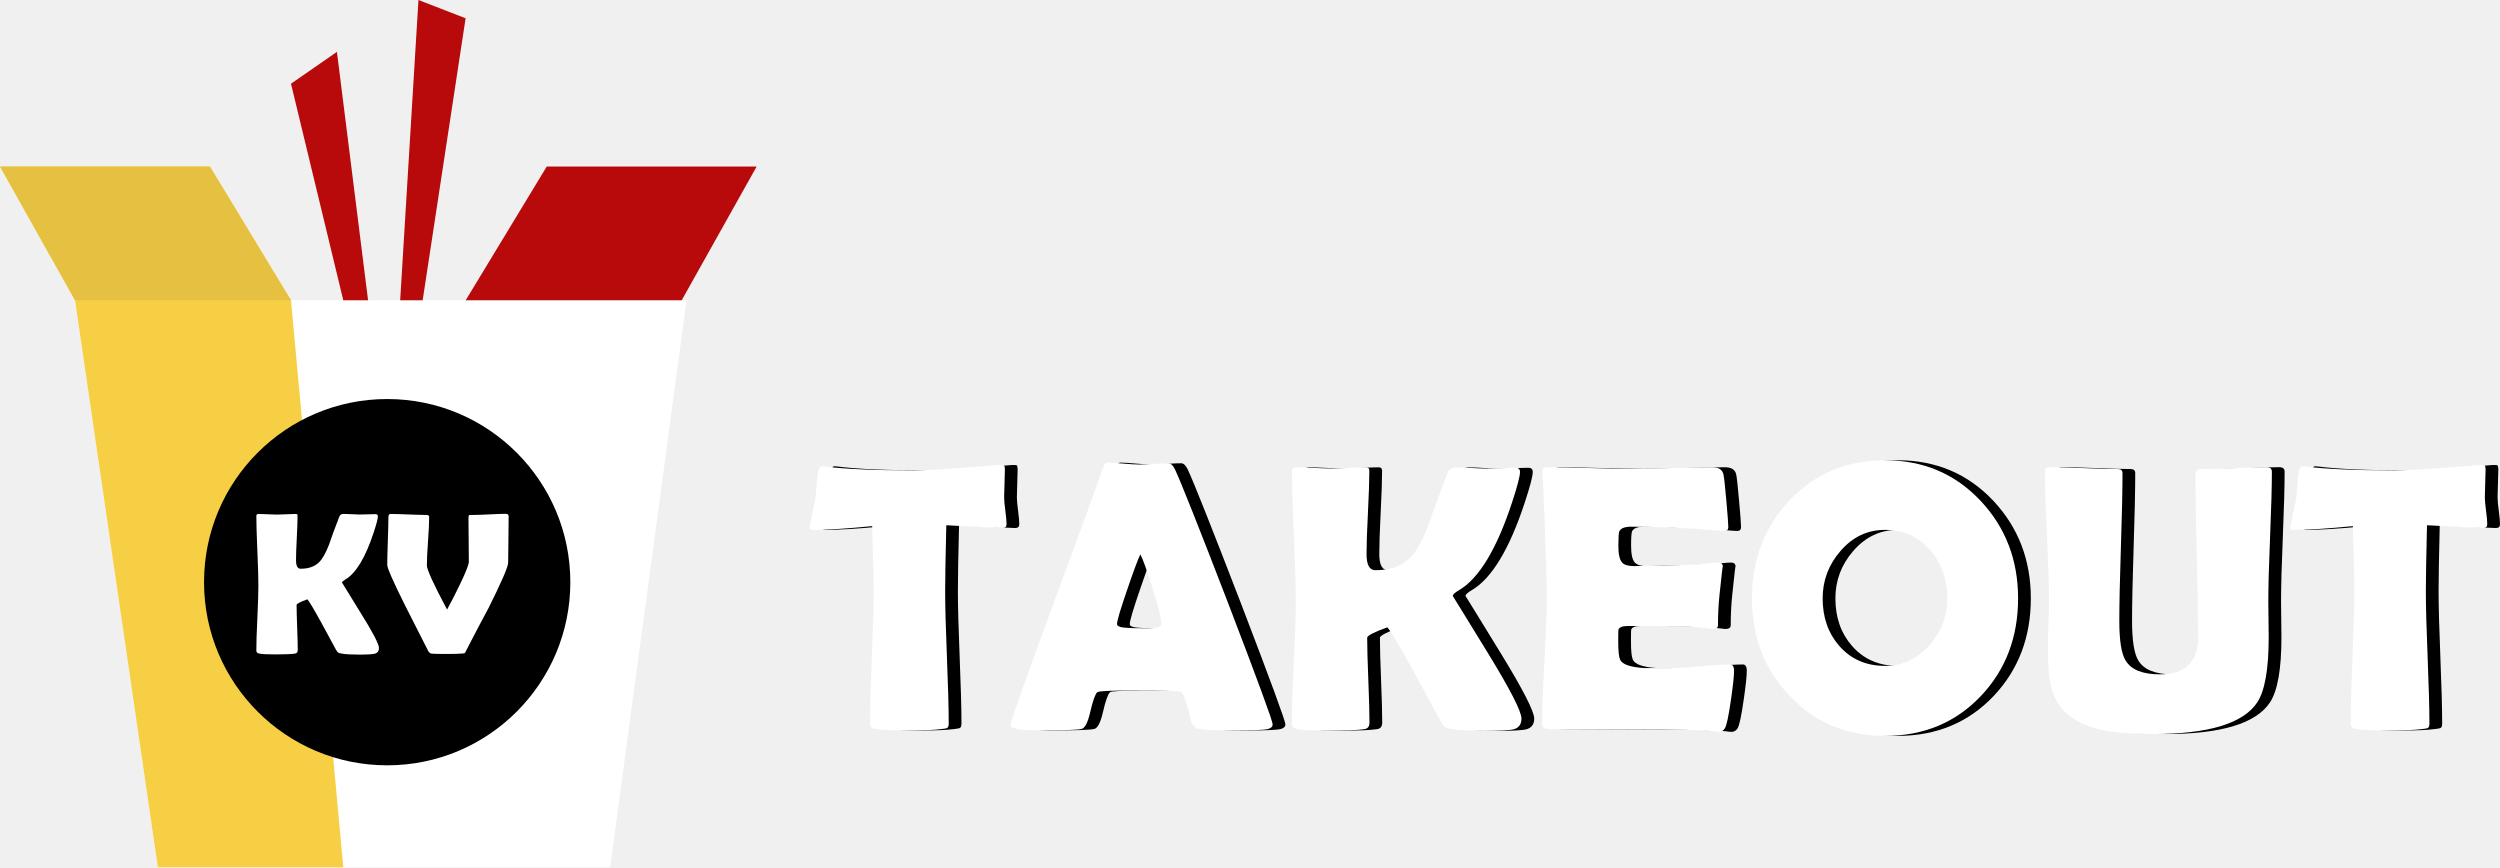
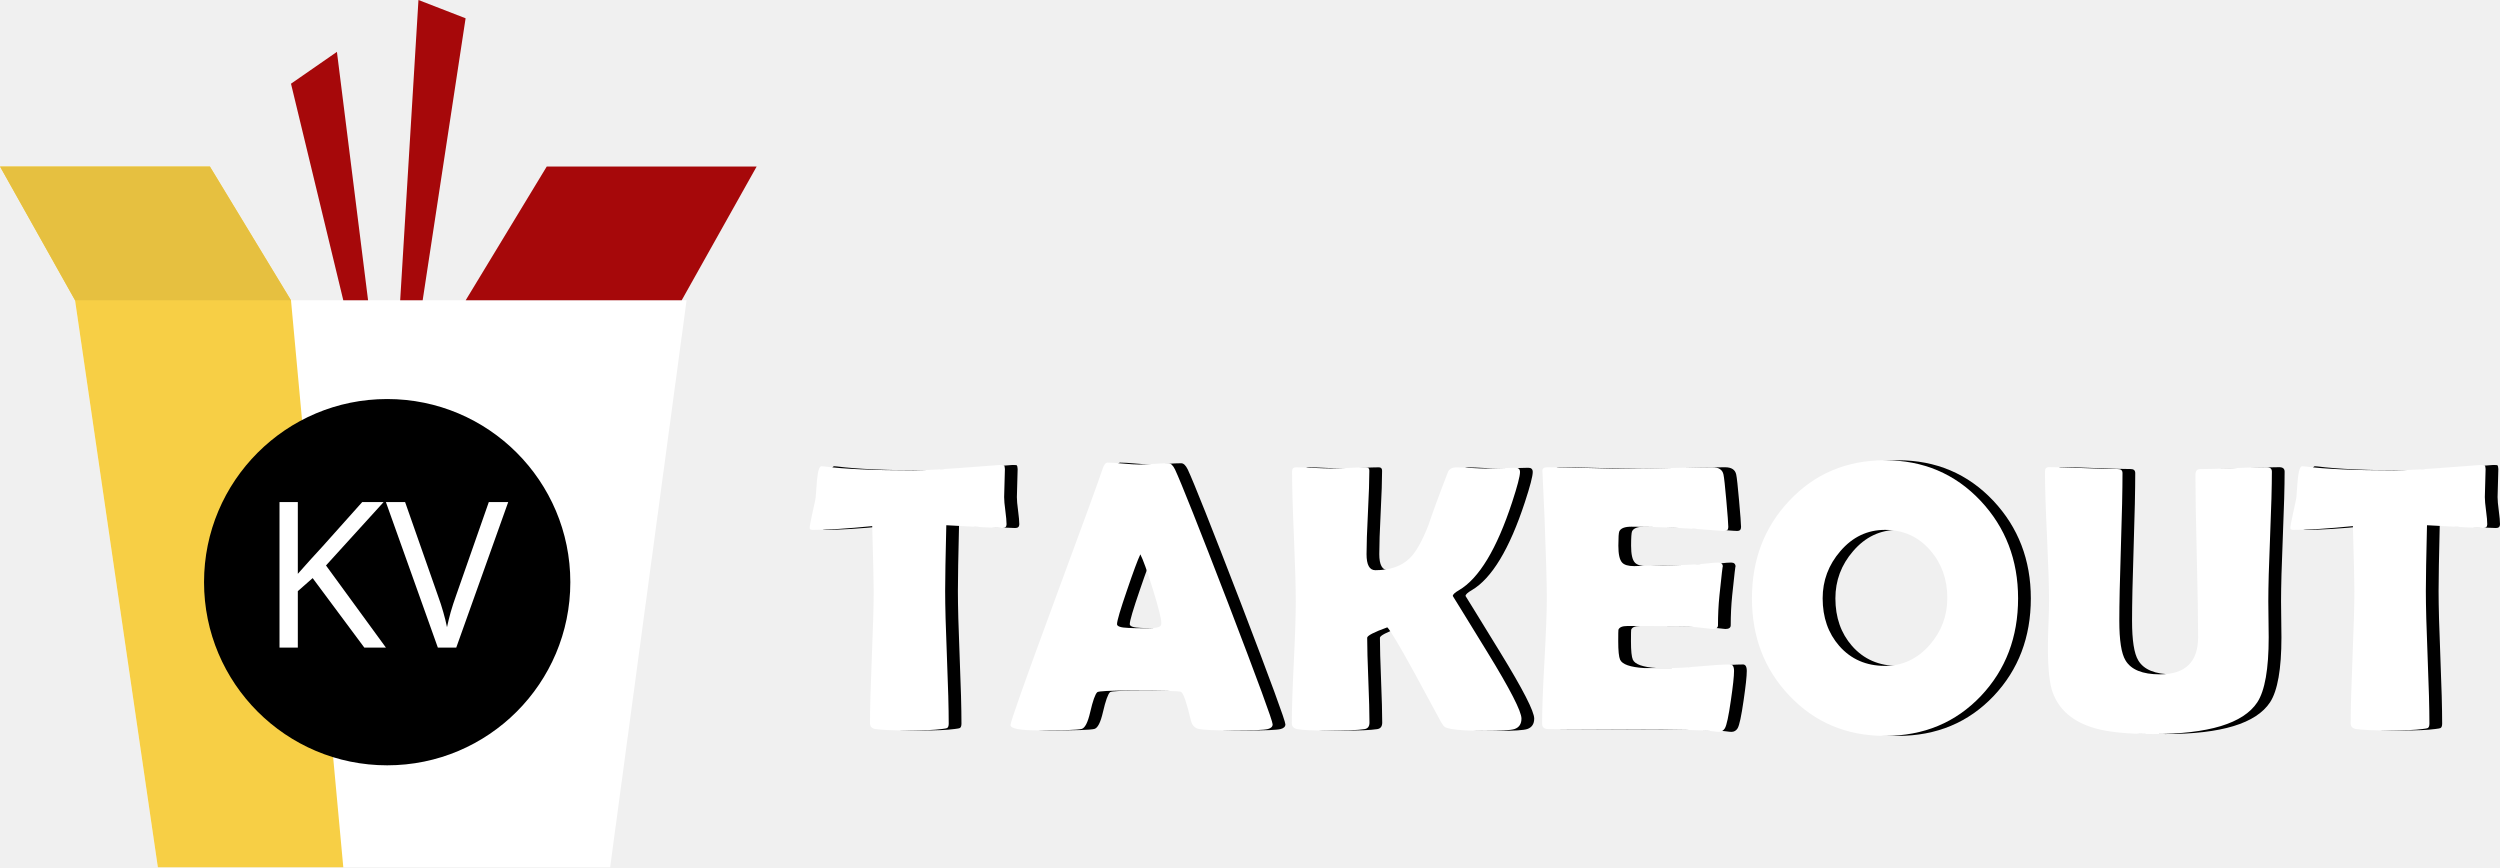
<svg xmlns="http://www.w3.org/2000/svg" version="1.1" id="logo" x="0px" y="0px" viewBox="0 0 392.45 136.14" style="enable-background:new 0 0 392.45 136.14;" xml:space="preserve">
  <style type="text/css">
	.st0{fill:#FFFFFF;}
	.st1{display:none;}
	.st2{display:inline;fill:#FFFFFF;}
	.st3{display:inline;fill:#FFC80D;}
	.st4{display:inline;fill:none;stroke:#FFFFFF;stroke-width:3;stroke-miterlimit:10;}
	.st5{display:inline;fill:none;stroke:#B8090B;stroke-width:4;stroke-miterlimit:10;}
	.st6{display:inline;opacity:0.6;fill:#FFFFFF;}
- 	.st7{fill:#B8090B;}
+ 	.st7{fill:#A6080A;}
	.st8{fill:#F7CF45;}
	.st9{fill:#E6C040;}
+ 	.st10{font-family:'SourceSansPro-Bold';}
+ 	.st11{font-size:32px;}
</style>
  <g>
    <path d="M160.01,82.3c0,0.39-0.22,0.59-0.64,0.59c-0.74,0-3.68-0.15-8.82-0.44c-0.12,4.94-0.18,8.39-0.18,10.34   c0,2.3,0.09,5.77,0.28,10.4c0.19,4.63,0.28,8.1,0.28,10.4c0,0.37-0.09,0.61-0.26,0.7c-0.06,0.04-0.33,0.09-0.82,0.15   c-1.17,0.16-2.89,0.23-5.16,0.23c-2.52,0-4.29-0.08-5.3-0.23c-0.55-0.1-0.82-0.4-0.82-0.91c0-2.3,0.1-5.76,0.29-10.37   c0.19-4.61,0.29-8.07,0.29-10.37c0-1.52-0.08-4.92-0.23-10.2c-3.91,0.39-7.02,0.59-9.35,0.59c-0.31,0-0.47-0.1-0.47-0.29   c0-0.25,0.14-1.01,0.41-2.26c0.31-1.37,0.49-2.2,0.53-2.49c0.06-0.92,0.13-1.84,0.21-2.75c0.14-1.46,0.37-2.2,0.7-2.2   c0.04,0,0.18,0.01,0.41,0.03c3.16,0.41,7.84,0.62,14.03,0.62c1.76,0,5-0.19,9.73-0.56c2.54-0.2,3.82-0.29,3.84-0.29   c0.39,0,0.62,0.02,0.67,0.07s0.1,0.24,0.12,0.57c0,0.53-0.02,1.26-0.06,2.2c-0.04,1.04-0.06,1.77-0.06,2.2   c0,0.49,0.06,1.21,0.19,2.15C159.94,81.12,160.01,81.83,160.01,82.3z" />
    <path d="M201.78,113.71c0,0.35-0.24,0.6-0.73,0.73c-0.59,0.16-2.4,0.23-5.45,0.23c-2.79,0-4.59-0.08-5.39-0.23   c-0.66-0.14-1.08-0.58-1.26-1.32c-0.66-2.81-1.18-4.32-1.55-4.51c-0.31-0.14-2.93-0.21-7.85-0.21c-3.32,0-5.09,0.09-5.3,0.26   c-0.33,0.31-0.7,1.36-1.11,3.13c-0.37,1.62-0.82,2.5-1.35,2.64c-0.66,0.16-2.89,0.23-6.68,0.23c-2.99,0-4.48-0.28-4.48-0.85   c0-0.51,2.21-6.75,6.62-18.72c4.79-12.95,7.38-20.07,7.79-21.36c0.23-0.74,0.51-1.11,0.82-1.11c0.53,0,1.34,0.05,2.45,0.15   c1.1,0.1,1.93,0.15,2.48,0.15c0.53,0,1.3-0.03,2.33-0.1s1.79-0.1,2.3-0.1c0.37,0,0.71,0.32,1.03,0.97   c0.96,2.05,3.75,9.08,8.38,21.09C199.46,106.87,201.78,113.18,201.78,113.71z M181.01,87.02c-0.41,0.86-1.1,2.72-2.08,5.6   c-1.05,3.05-1.58,4.83-1.58,5.36c0,0.35,0.59,0.55,1.76,0.59c0.6,0.04,1.6,0.06,2.99,0.06c1.29,0,2-0.16,2.14-0.47   c0.04-0.1,0.06-0.23,0.06-0.41c0-0.64-0.45-2.42-1.35-5.33C182.07,89.59,181.42,87.8,181.01,87.02z" />
    <path d="M240.84,112.8c0,0.84-0.36,1.39-1.08,1.64c-0.59,0.2-2.13,0.29-4.63,0.29c-2.4,0-4.16-0.1-5.27-0.29   c-0.53-0.1-0.87-0.2-1.04-0.31c-0.17-0.11-0.38-0.39-0.63-0.83c-1.43-2.62-2.84-5.23-4.25-7.85c-2.32-4.22-3.71-6.54-4.16-6.97   c-2.11,0.76-3.16,1.31-3.16,1.64c0,1.46,0.06,3.68,0.18,6.64s0.18,5.18,0.18,6.67c0,0.61-0.26,0.95-0.79,1.03   c-1.02,0.16-2.85,0.23-5.51,0.23c-2.54,0-4.22-0.08-5.04-0.23c-0.57-0.12-0.85-0.42-0.85-0.91c0-2.11,0.1-5.29,0.31-9.55   s0.31-7.45,0.31-9.58c0-2.27-0.1-5.67-0.29-10.21c-0.2-4.54-0.29-7.94-0.29-10.21c0-0.43,0.21-0.64,0.62-0.64   c0.6,0,1.52,0.03,2.74,0.09c1.22,0.06,2.13,0.09,2.74,0.09c0.63,0,1.55-0.03,2.78-0.09s2.15-0.09,2.75-0.09   c0.33,0,0.5,0.18,0.5,0.53c0,1.45-0.07,3.63-0.22,6.55s-0.22,5.1-0.22,6.55c0,1.68,0.46,2.52,1.38,2.52c2.32,0,4.13-0.63,5.42-1.9   c0.96-0.94,1.92-2.65,2.9-5.13c0.63-1.89,1.65-4.69,3.08-8.38c0.21-0.49,0.65-0.73,1.32-0.73c0.51,0,1.27,0.03,2.3,0.09   s1.79,0.09,2.3,0.09c0.53,0,1.31-0.02,2.36-0.06c1.04-0.04,1.82-0.06,2.33-0.06c0.47,0,0.7,0.22,0.7,0.67   c0,0.64-0.41,2.22-1.23,4.72c-2.42,7.38-5.21,11.99-8.35,13.83c-0.64,0.37-0.97,0.67-0.97,0.91c0-0.02,1.8,2.91,5.41,8.79   S240.84,111.68,240.84,112.8z" />
    <path d="M274.21,105.33c0,0.84-0.17,2.38-0.5,4.63c-0.35,2.44-0.66,3.9-0.94,4.37c-0.23,0.37-0.56,0.56-0.97,0.56   c-0.18,0-0.47-0.03-0.88-0.09c-1.43-0.2-5.59-0.29-12.48-0.29c-1.5,0-3.74-0.01-6.71-0.03c-2.97-0.02-5.2-0.03-6.68-0.03   c-0.64,0-0.97-0.28-0.97-0.85c0-2.19,0.12-5.47,0.37-9.86c0.24-4.38,0.37-7.67,0.37-9.86c0-2.23-0.12-6.38-0.35-12.45   c-0.06-1.56-0.17-3.9-0.32-7l-0.03-0.41c-0.04-0.45,0.21-0.67,0.73-0.67c1.45,0,3.62,0.04,6.52,0.12s5.07,0.12,6.52,0.12   c1.43,0,3.57-0.04,6.45-0.12s5.02-0.12,6.45-0.12c1.02,0,1.6,0.38,1.76,1.14c0.1,0.45,0.25,1.81,0.45,4.09s0.31,3.66,0.31,4.15   c0,0.41-0.2,0.62-0.59,0.62c-0.12,0-0.32-0.01-0.62-0.03c-5.2-0.43-9.86-0.64-14-0.64c-1.04,0-1.67,0.24-1.9,0.73   c-0.1,0.23-0.15,0.99-0.15,2.26c0,1.33,0.19,2.21,0.59,2.64c0.33,0.37,0.97,0.56,1.9,0.56c0.19,0,0.58-0.01,1.14-0.04   c0.57-0.03,1.04-0.04,1.41-0.04c2.46,0,4.95-0.07,7.47-0.21c0.21-0.02,0.75-0.07,1.61-0.15c0.66-0.08,1.19-0.12,1.58-0.12   c0.47,0,0.7,0.22,0.7,0.67c0-0.41-0.18,1.08-0.53,4.48c-0.16,1.56-0.23,3.13-0.23,4.69c0,0.39-0.28,0.59-0.85,0.59l-2.64-0.29   c-1.11-0.12-3.65-0.18-7.62-0.18h-3.11c-0.8,0-1.27,0.2-1.41,0.59c-0.02,0.1-0.03,0.7-0.03,1.82c0,1.48,0.1,2.44,0.29,2.87   c0.33,0.74,1.58,1.18,3.75,1.32c-0.04,0,1.39,0,4.28,0c1.04,0,2.57-0.09,4.61-0.28c2.04-0.19,3.57-0.28,4.58-0.28   C273.99,104.27,274.21,104.62,274.21,105.33z" />
    <path d="M318.8,93.93c0,6.09-1.94,11.2-5.83,15.32c-3.97,4.18-8.98,6.27-15.06,6.27c-6.04,0-11.04-2.11-15.03-6.33   c-3.91-4.12-5.86-9.21-5.86-15.26c0-6.07,1.95-11.18,5.86-15.32c3.98-4.24,8.99-6.36,15.03-6.36c6,0,11,2.12,15,6.36   C316.83,82.79,318.8,87.9,318.8,93.93z M307.69,93.87c0-2.93-0.89-5.42-2.67-7.47c-1.86-2.15-4.23-3.22-7.12-3.22   c-2.75,0-5.09,1.11-7,3.34c-1.86,2.15-2.78,4.62-2.78,7.41c0,2.99,0.87,5.48,2.61,7.47c1.84,2.09,4.23,3.13,7.18,3.13   c2.75,0,5.1-1.1,7.03-3.31C306.77,99.12,307.69,96.66,307.69,93.87z" />
    <path d="M358.14,100.05c0,4.98-0.6,8.38-1.79,10.2c-2.19,3.32-7.65,4.98-16.38,4.98c-3.95,0-6.98-0.3-9.11-0.91   c-3.4-0.98-5.61-2.84-6.62-5.6c-0.51-1.35-0.76-3.75-0.76-7.21c0-0.8,0.03-1.99,0.09-3.57s0.09-2.76,0.09-3.54   c0-2.27-0.11-5.66-0.32-10.2c-0.22-4.53-0.32-7.92-0.32-10.17c0-0.47,0.21-0.7,0.62-0.7c1.19,0,2.99,0.05,5.41,0.15   c2.41,0.1,4.21,0.15,5.41,0.15c0.49,0,0.73,0.21,0.73,0.64c0,2.58-0.08,6.44-0.25,11.59c-0.17,5.15-0.25,9.01-0.25,11.59   c0,3.07,0.32,5.14,0.97,6.21c0.86,1.46,2.66,2.2,5.39,2.2c4,0,6.01-1.94,6.01-5.83c0-2.83-0.07-7.08-0.21-12.74   c-0.14-5.66-0.21-9.91-0.21-12.74c0-0.61,0.24-0.91,0.73-0.91c1.15,0,2.89-0.05,5.21-0.15s4.06-0.15,5.21-0.15   c0.57,0,0.85,0.23,0.85,0.7c0,2.25-0.09,5.63-0.28,10.17c-0.19,4.53-0.28,7.93-0.28,10.2c0,0.63,0.01,1.57,0.03,2.83   S358.14,99.43,358.14,100.05z" />
    <path d="M392.45,82.3c0,0.39-0.21,0.59-0.64,0.59c-0.74,0-3.68-0.15-8.82-0.44c-0.12,4.94-0.18,8.39-0.18,10.34   c0,2.3,0.09,5.77,0.28,10.4c0.19,4.63,0.28,8.1,0.28,10.4c0,0.37-0.09,0.61-0.26,0.7c-0.06,0.04-0.33,0.09-0.82,0.15   c-1.17,0.16-2.89,0.23-5.16,0.23c-2.52,0-4.29-0.08-5.3-0.23c-0.55-0.1-0.82-0.4-0.82-0.91c0-2.3,0.1-5.76,0.29-10.37   s0.29-8.07,0.29-10.37c0-1.52-0.08-4.92-0.23-10.2c-3.91,0.39-7.02,0.59-9.35,0.59c-0.31,0-0.47-0.1-0.47-0.29   c0-0.25,0.14-1.01,0.41-2.26c0.31-1.37,0.49-2.2,0.53-2.49c0.06-0.92,0.13-1.84,0.21-2.75c0.14-1.46,0.37-2.2,0.7-2.2   c0.04,0,0.18,0.01,0.41,0.03c3.16,0.41,7.84,0.62,14.03,0.62c1.76,0,5-0.19,9.73-0.56c2.54-0.2,3.82-0.29,3.84-0.29   c0.39,0,0.62,0.02,0.67,0.07s0.1,0.24,0.12,0.57c0,0.53-0.02,1.26-0.06,2.2c-0.04,1.04-0.06,1.77-0.06,2.2   c0,0.49,0.06,1.21,0.19,2.15C392.39,81.12,392.45,81.83,392.45,82.3z" />
  </g>
  <g>
    <path class="st0" d="M158.01,82.3c0,0.39-0.22,0.59-0.64,0.59c-0.74,0-3.68-0.15-8.82-0.44c-0.12,4.94-0.18,8.39-0.18,10.34   c0,2.3,0.09,5.77,0.28,10.4c0.19,4.63,0.28,8.1,0.28,10.4c0,0.37-0.09,0.61-0.26,0.7c-0.06,0.04-0.33,0.09-0.82,0.15   c-1.17,0.16-2.89,0.23-5.16,0.23c-2.52,0-4.29-0.08-5.3-0.23c-0.55-0.1-0.82-0.4-0.82-0.91c0-2.3,0.1-5.76,0.29-10.37   c0.19-4.61,0.29-8.07,0.29-10.37c0-1.52-0.08-4.92-0.23-10.2c-3.91,0.39-7.02,0.59-9.35,0.59c-0.31,0-0.47-0.1-0.47-0.29   c0-0.25,0.14-1.01,0.41-2.26c0.31-1.37,0.49-2.2,0.53-2.49c0.06-0.92,0.13-1.84,0.21-2.75c0.14-1.46,0.37-2.2,0.7-2.2   c0.04,0,0.18,0.01,0.41,0.03c3.16,0.41,7.84,0.62,14.03,0.62c1.76,0,5-0.19,9.73-0.56c2.54-0.2,3.82-0.29,3.84-0.29   c0.39,0,0.62,0.02,0.67,0.07s0.1,0.24,0.12,0.57c0,0.53-0.02,1.26-0.06,2.2c-0.04,1.04-0.06,1.77-0.06,2.2   c0,0.49,0.06,1.21,0.19,2.15C157.94,81.12,158.01,81.83,158.01,82.3z" />
    <path class="st0" d="M199.78,113.71c0,0.35-0.24,0.6-0.73,0.73c-0.59,0.16-2.4,0.23-5.45,0.23c-2.79,0-4.59-0.08-5.39-0.23   c-0.66-0.14-1.08-0.58-1.26-1.32c-0.66-2.81-1.18-4.32-1.55-4.51c-0.31-0.14-2.93-0.21-7.85-0.21c-3.32,0-5.09,0.09-5.3,0.26   c-0.33,0.31-0.7,1.36-1.11,3.13c-0.37,1.62-0.82,2.5-1.35,2.64c-0.66,0.16-2.89,0.23-6.68,0.23c-2.99,0-4.48-0.28-4.48-0.85   c0-0.51,2.21-6.75,6.62-18.72c4.79-12.95,7.38-20.07,7.79-21.36c0.23-0.74,0.51-1.11,0.82-1.11c0.53,0,1.34,0.05,2.45,0.15   c1.1,0.1,1.93,0.15,2.48,0.15c0.53,0,1.3-0.03,2.33-0.1s1.79-0.1,2.3-0.1c0.37,0,0.71,0.32,1.03,0.97   c0.96,2.05,3.75,9.08,8.38,21.09C197.46,106.87,199.78,113.18,199.78,113.71z M179.01,87.02c-0.41,0.86-1.1,2.72-2.08,5.6   c-1.05,3.05-1.58,4.83-1.58,5.36c0,0.35,0.59,0.55,1.76,0.59c0.6,0.04,1.6,0.06,2.99,0.06c1.29,0,2-0.16,2.14-0.47   c0.04-0.1,0.06-0.23,0.06-0.41c0-0.64-0.45-2.42-1.35-5.33C180.07,89.59,179.42,87.8,179.01,87.02z" />
    <path class="st0" d="M238.84,112.8c0,0.84-0.36,1.39-1.08,1.64c-0.59,0.2-2.13,0.29-4.63,0.29c-2.4,0-4.16-0.1-5.27-0.29   c-0.53-0.1-0.87-0.2-1.04-0.31c-0.17-0.11-0.38-0.39-0.63-0.83c-1.43-2.62-2.84-5.23-4.25-7.85c-2.32-4.22-3.71-6.54-4.16-6.97   c-2.11,0.76-3.16,1.31-3.16,1.64c0,1.46,0.06,3.68,0.18,6.64s0.18,5.18,0.18,6.67c0,0.61-0.26,0.95-0.79,1.03   c-1.02,0.16-2.85,0.23-5.51,0.23c-2.54,0-4.22-0.08-5.04-0.23c-0.57-0.12-0.85-0.42-0.85-0.91c0-2.11,0.1-5.29,0.31-9.55   s0.31-7.45,0.31-9.58c0-2.27-0.1-5.67-0.29-10.21c-0.2-4.54-0.29-7.94-0.29-10.21c0-0.43,0.21-0.64,0.62-0.64   c0.6,0,1.52,0.03,2.74,0.09c1.22,0.06,2.13,0.09,2.74,0.09c0.63,0,1.55-0.03,2.78-0.09s2.15-0.09,2.75-0.09   c0.33,0,0.5,0.18,0.5,0.53c0,1.45-0.07,3.63-0.22,6.55s-0.22,5.1-0.22,6.55c0,1.68,0.46,2.52,1.38,2.52c2.32,0,4.13-0.63,5.42-1.9   c0.96-0.94,1.92-2.65,2.9-5.13c0.63-1.89,1.65-4.69,3.08-8.38c0.21-0.49,0.65-0.73,1.32-0.73c0.51,0,1.27,0.03,2.3,0.09   s1.79,0.09,2.3,0.09c0.53,0,1.31-0.02,2.36-0.06c1.04-0.04,1.82-0.06,2.33-0.06c0.47,0,0.7,0.22,0.7,0.67   c0,0.64-0.41,2.22-1.23,4.72c-2.42,7.38-5.21,11.99-8.35,13.83c-0.64,0.37-0.97,0.67-0.97,0.91c0-0.02,1.8,2.91,5.41,8.79   S238.84,111.68,238.84,112.8z" />
    <path class="st0" d="M272.21,105.33c0,0.84-0.17,2.38-0.5,4.63c-0.35,2.44-0.66,3.9-0.94,4.37c-0.23,0.37-0.56,0.56-0.97,0.56   c-0.18,0-0.47-0.03-0.88-0.09c-1.43-0.2-5.59-0.29-12.48-0.29c-1.5,0-3.74-0.01-6.71-0.03c-2.97-0.02-5.2-0.03-6.68-0.03   c-0.64,0-0.97-0.28-0.97-0.85c0-2.19,0.12-5.47,0.37-9.86c0.24-4.38,0.37-7.67,0.37-9.86c0-2.23-0.12-6.38-0.35-12.45   c-0.06-1.56-0.17-3.9-0.32-7l-0.03-0.41c-0.04-0.45,0.21-0.67,0.73-0.67c1.45,0,3.62,0.04,6.52,0.12s5.07,0.12,6.52,0.12   c1.43,0,3.57-0.04,6.45-0.12s5.02-0.12,6.45-0.12c1.02,0,1.6,0.38,1.76,1.14c0.1,0.45,0.25,1.81,0.45,4.09s0.31,3.66,0.31,4.15   c0,0.41-0.2,0.62-0.59,0.62c-0.12,0-0.32-0.01-0.62-0.03c-5.2-0.43-9.86-0.64-14-0.64c-1.04,0-1.67,0.24-1.9,0.73   c-0.1,0.23-0.15,0.99-0.15,2.26c0,1.33,0.19,2.21,0.59,2.64c0.33,0.37,0.97,0.56,1.9,0.56c0.19,0,0.58-0.01,1.14-0.04   c0.57-0.03,1.04-0.04,1.41-0.04c2.46,0,4.95-0.07,7.47-0.21c0.21-0.02,0.75-0.07,1.61-0.15c0.66-0.08,1.19-0.12,1.58-0.12   c0.47,0,0.7,0.22,0.7,0.67c0-0.41-0.18,1.08-0.53,4.48c-0.16,1.56-0.23,3.13-0.23,4.69c0,0.39-0.28,0.59-0.85,0.59l-2.64-0.29   c-1.11-0.12-3.65-0.18-7.62-0.18h-3.11c-0.8,0-1.27,0.2-1.41,0.59c-0.02,0.1-0.03,0.7-0.03,1.82c0,1.48,0.1,2.44,0.29,2.87   c0.33,0.74,1.58,1.18,3.75,1.32c-0.04,0,1.39,0,4.28,0c1.04,0,2.57-0.09,4.61-0.28c2.04-0.19,3.57-0.28,4.58-0.28   C271.99,104.27,272.21,104.62,272.21,105.33z" />
    <path class="st0" d="M316.8,93.93c0,6.09-1.94,11.2-5.83,15.32c-3.97,4.18-8.98,6.27-15.06,6.27c-6.04,0-11.04-2.11-15.03-6.33   c-3.91-4.12-5.86-9.21-5.86-15.26c0-6.07,1.95-11.18,5.86-15.32c3.98-4.24,8.99-6.36,15.03-6.36c6,0,11,2.12,15,6.36   C314.83,82.79,316.8,87.9,316.8,93.93z M305.69,93.87c0-2.93-0.89-5.42-2.67-7.47c-1.86-2.15-4.23-3.22-7.12-3.22   c-2.75,0-5.09,1.11-7,3.34c-1.86,2.15-2.78,4.62-2.78,7.41c0,2.99,0.87,5.48,2.61,7.47c1.84,2.09,4.23,3.13,7.18,3.13   c2.75,0,5.1-1.1,7.03-3.31C304.77,99.12,305.69,96.66,305.69,93.87z" />
    <path class="st0" d="M356.14,100.05c0,4.98-0.6,8.38-1.79,10.2c-2.19,3.32-7.65,4.98-16.38,4.98c-3.95,0-6.98-0.3-9.11-0.91   c-3.4-0.98-5.61-2.84-6.62-5.6c-0.51-1.35-0.76-3.75-0.76-7.21c0-0.8,0.03-1.99,0.09-3.57s0.09-2.76,0.09-3.54   c0-2.27-0.11-5.66-0.32-10.2c-0.22-4.53-0.32-7.92-0.32-10.17c0-0.47,0.21-0.7,0.62-0.7c1.19,0,2.99,0.05,5.41,0.15   c2.41,0.1,4.21,0.15,5.41,0.15c0.49,0,0.73,0.21,0.73,0.64c0,2.58-0.08,6.44-0.25,11.59c-0.17,5.15-0.25,9.01-0.25,11.59   c0,3.07,0.32,5.14,0.97,6.21c0.86,1.46,2.66,2.2,5.39,2.2c4,0,6.01-1.94,6.01-5.83c0-2.83-0.07-7.08-0.21-12.74   c-0.14-5.66-0.21-9.91-0.21-12.74c0-0.61,0.24-0.91,0.73-0.91c1.15,0,2.89-0.05,5.21-0.15c2.32-0.1,4.06-0.15,5.21-0.15   c0.57,0,0.85,0.23,0.85,0.7c0,2.25-0.09,5.63-0.28,10.17c-0.19,4.53-0.28,7.93-0.28,10.2c0,0.63,0.01,1.57,0.03,2.83   S356.14,99.43,356.14,100.05z" />
    <path class="st0" d="M390.45,82.3c0,0.39-0.21,0.59-0.64,0.59c-0.74,0-3.68-0.15-8.82-0.44c-0.12,4.94-0.18,8.39-0.18,10.34   c0,2.3,0.09,5.77,0.28,10.4c0.19,4.63,0.28,8.1,0.28,10.4c0,0.37-0.09,0.61-0.26,0.7c-0.06,0.04-0.33,0.09-0.82,0.15   c-1.17,0.16-2.89,0.23-5.16,0.23c-2.52,0-4.29-0.08-5.3-0.23c-0.55-0.1-0.82-0.4-0.82-0.91c0-2.3,0.1-5.76,0.29-10.37   s0.29-8.07,0.29-10.37c0-1.52-0.08-4.92-0.23-10.2c-3.91,0.39-7.02,0.59-9.35,0.59c-0.31,0-0.47-0.1-0.47-0.29   c0-0.25,0.14-1.01,0.41-2.26c0.31-1.37,0.49-2.2,0.53-2.49c0.06-0.92,0.13-1.84,0.21-2.75c0.14-1.46,0.37-2.2,0.7-2.2   c0.04,0,0.18,0.01,0.41,0.03c3.16,0.41,7.84,0.62,14.03,0.62c1.76,0,5-0.19,9.73-0.56c2.54-0.2,3.82-0.29,3.84-0.29   c0.39,0,0.62,0.02,0.67,0.07s0.1,0.24,0.12,0.57c0,0.53-0.02,1.26-0.06,2.2c-0.04,1.04-0.06,1.77-0.06,2.2   c0,0.49,0.06,1.21,0.19,2.15C390.39,81.12,390.45,81.83,390.45,82.3z" />
  </g>
+   <g id="tall_pale">
+ </g>
  <g id="slurpie" class="st1">
    <path class="st2" d="M76.26,17.57L32.43,21.3C16.96,31.7,16.19,49.63,16.19,49.63l14.53,88.08c0,0,8.17,5.33,33.97,3.13   c25.8-2.2,32.95-8.83,32.95-8.83l-0.58-89.27C97.06,42.74,93.27,25.2,76.26,17.57z" />
    <path class="st3" d="M74.21,36.57c-10.08-7.42-25.7-4.72-31.92,1.62c-12.82-4.46-19.38-0.55-24.6,3.65   c-1.35,4.53-1.5,7.78-1.5,7.78l14.53,88.08c0,0,8.17,5.33,33.97,3.13c25.8-2.2,32.95-8.83,32.95-8.83l-0.58-89.27   c0,0-0.58-2.65-2.27-6.33C87.32,31.84,79.08,32.13,74.21,36.57z" />
    <path class="st4" d="M14.55,49.18c0,0,10.04,4.16,42.45,1.4c32.41-2.76,41.6-8.56,41.6-8.56" />
    <line class="st5" x1="65.41" y1="-8.76" x2="60.87" y2="38.93" />
    <polygon class="st6" points="62.86,39.12 58.88,38.74 60.77,18.89 64.82,18.54  " />
  </g>
-   <g id="oyster-pail">
+   <g id="asian-box">
    <polygon class="st0" points="45.68,47.14 32.95,26.14 0,26.14 11.78,47.14 24.78,136.14 95.78,136.14 107.78,47.14  " />
    <polygon class="st7" points="107.01,47.14 118.78,26.14 85.83,26.14 73.1,47.14  " />
    <polygon class="st8" points="45.68,47.14 53.89,136.14 24.78,136.14 11.78,47.14 0,26.14 32.95,26.14  " />
    <polygon class="st9" points="11.78,47.14 45.68,47.14 32.95,26.14 0,26.14  " />
    <polygon class="st7" points="57.78,47.14 52.89,8.14 45.68,13.14 53.89,47.14  " />
    <polygon class="st7" points="62.82,47.14 65.69,0 73.09,2.87 66.35,47.14  " />
  </g>
+   <g id="Layer_6">
+ </g>
  <g id="location-mark">
    <circle cx="60.78" cy="91.39" r="28.75" />
-     <g>
-       <path class="st0" d="M59.49,101.72c0,0.45-0.19,0.74-0.58,0.88c-0.31,0.1-1.14,0.16-2.47,0.16c-1.28,0-2.22-0.05-2.81-0.16    c-0.28-0.05-0.47-0.11-0.55-0.16c-0.09-0.06-0.2-0.21-0.34-0.45c-0.76-1.4-1.52-2.79-2.27-4.19c-1.24-2.25-1.98-3.49-2.22-3.72    c-1.13,0.41-1.69,0.7-1.69,0.88c0,0.78,0.03,1.96,0.09,3.54s0.09,2.76,0.09,3.55c0,0.32-0.14,0.51-0.42,0.55    c-0.54,0.08-1.52,0.13-2.94,0.13c-1.35,0-2.25-0.04-2.69-0.13c-0.3-0.06-0.45-0.22-0.45-0.48c0-1.13,0.05-2.82,0.16-5.09    c0.11-2.27,0.16-3.97,0.16-5.11c0-1.21-0.05-3.02-0.16-5.45c-0.1-2.42-0.16-4.24-0.16-5.45c0-0.23,0.11-0.34,0.33-0.34    c0.32,0,0.81,0.02,1.46,0.05c0.65,0.03,1.14,0.05,1.46,0.05c0.33,0,0.83-0.02,1.48-0.05s1.15-0.05,1.47-0.05    c0.18,0,0.27,0.09,0.27,0.28c0,0.77-0.04,1.94-0.12,3.49c-0.08,1.56-0.12,2.72-0.12,3.49c0,0.9,0.24,1.34,0.73,1.34    c1.24,0,2.2-0.34,2.89-1.02c0.51-0.5,1.03-1.41,1.55-2.73c0.33-1.01,0.88-2.5,1.64-4.47c0.11-0.26,0.35-0.39,0.7-0.39    c0.27,0,0.68,0.02,1.23,0.05s0.96,0.05,1.23,0.05c0.28,0,0.7-0.01,1.26-0.03c0.56-0.02,0.97-0.03,1.24-0.03    c0.25,0,0.38,0.12,0.38,0.36c0,0.34-0.22,1.18-0.66,2.52c-1.29,3.94-2.78,6.4-4.45,7.38c-0.34,0.2-0.52,0.36-0.52,0.48    c0-0.01,0.96,1.55,2.88,4.69C58.53,99.26,59.49,101.13,59.49,101.72z" />
-       <path class="st0" d="M70.11,102.66c-1.41,0-2.21-0.02-2.41-0.06c-0.2-0.04-0.36-0.19-0.5-0.45c-1.19-2.34-2.38-4.69-3.58-7.05    c-1.89-3.78-2.83-5.92-2.83-6.42c0-0.82,0.03-2.06,0.09-3.71c0.06-1.65,0.09-2.89,0.09-3.71c0-0.38,0.1-0.58,0.31-0.58    c0.63,0,1.57,0.03,2.84,0.08c1.27,0.05,2.22,0.08,2.86,0.08c0.26,0,0.39,0.11,0.39,0.33c0,0.84-0.06,2.11-0.18,3.8    c-0.12,1.69-0.18,2.96-0.18,3.8c0,0.65,1.06,2.95,3.17,6.92c0.57-1.03,1.22-2.3,1.95-3.8c0.98-2.02,1.47-3.26,1.47-3.72    c0-0.76-0.01-1.9-0.03-3.43c-0.02-1.53-0.03-2.67-0.03-3.43c0-0.28,0.05-0.44,0.14-0.47h0.5c0.57,0,1.44-0.03,2.6-0.09    c1.16-0.06,2.03-0.09,2.6-0.09c0.31,0,0.47,0.13,0.47,0.38c0,0.8-0.01,2.01-0.04,3.63c-0.03,1.62-0.04,2.84-0.04,3.65    c0,0.65-1.03,3.02-3.08,7.13c-0.81,1.48-1.98,3.71-3.52,6.69c-0.1,0.23-0.17,0.36-0.21,0.38c-0.04,0.03-0.17,0.05-0.4,0.07    C72.05,102.64,71.23,102.66,70.11,102.66z" />
-     </g>
+     <text transform="matrix(1 0 0 1 40.7679 101.6577)" class="st0 st10 st11">KV</text>
  </g>
</svg>
